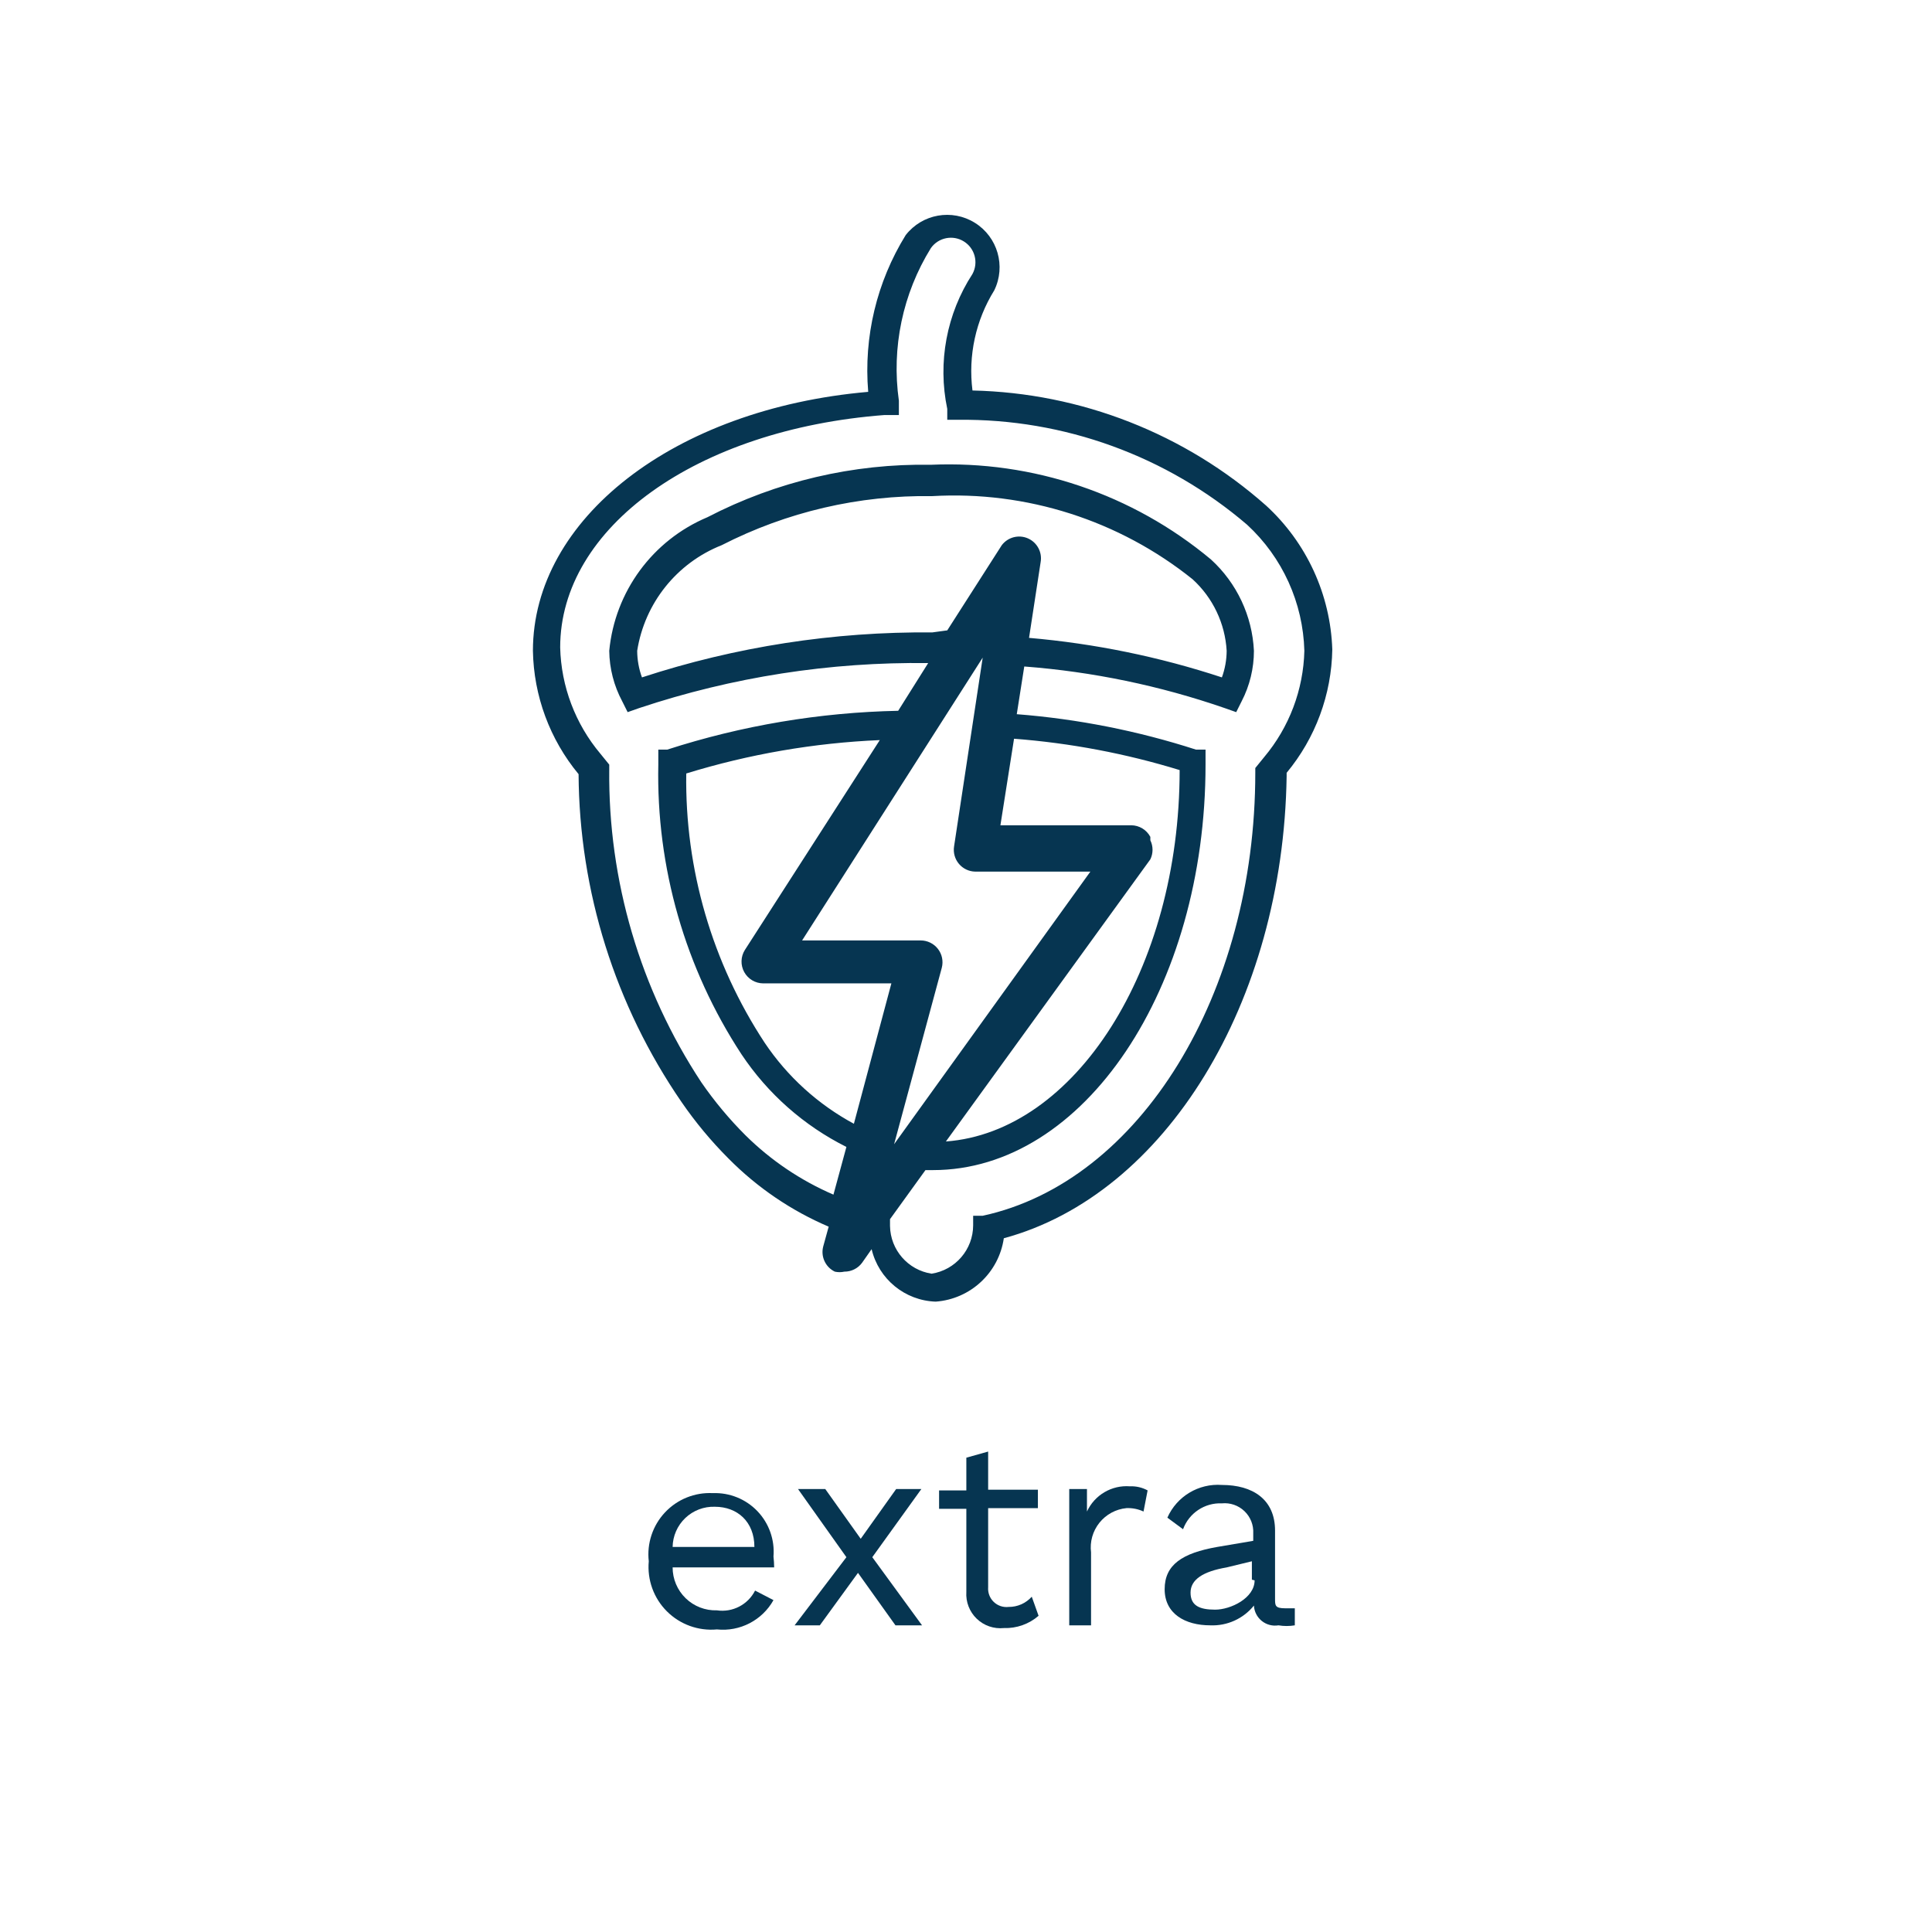
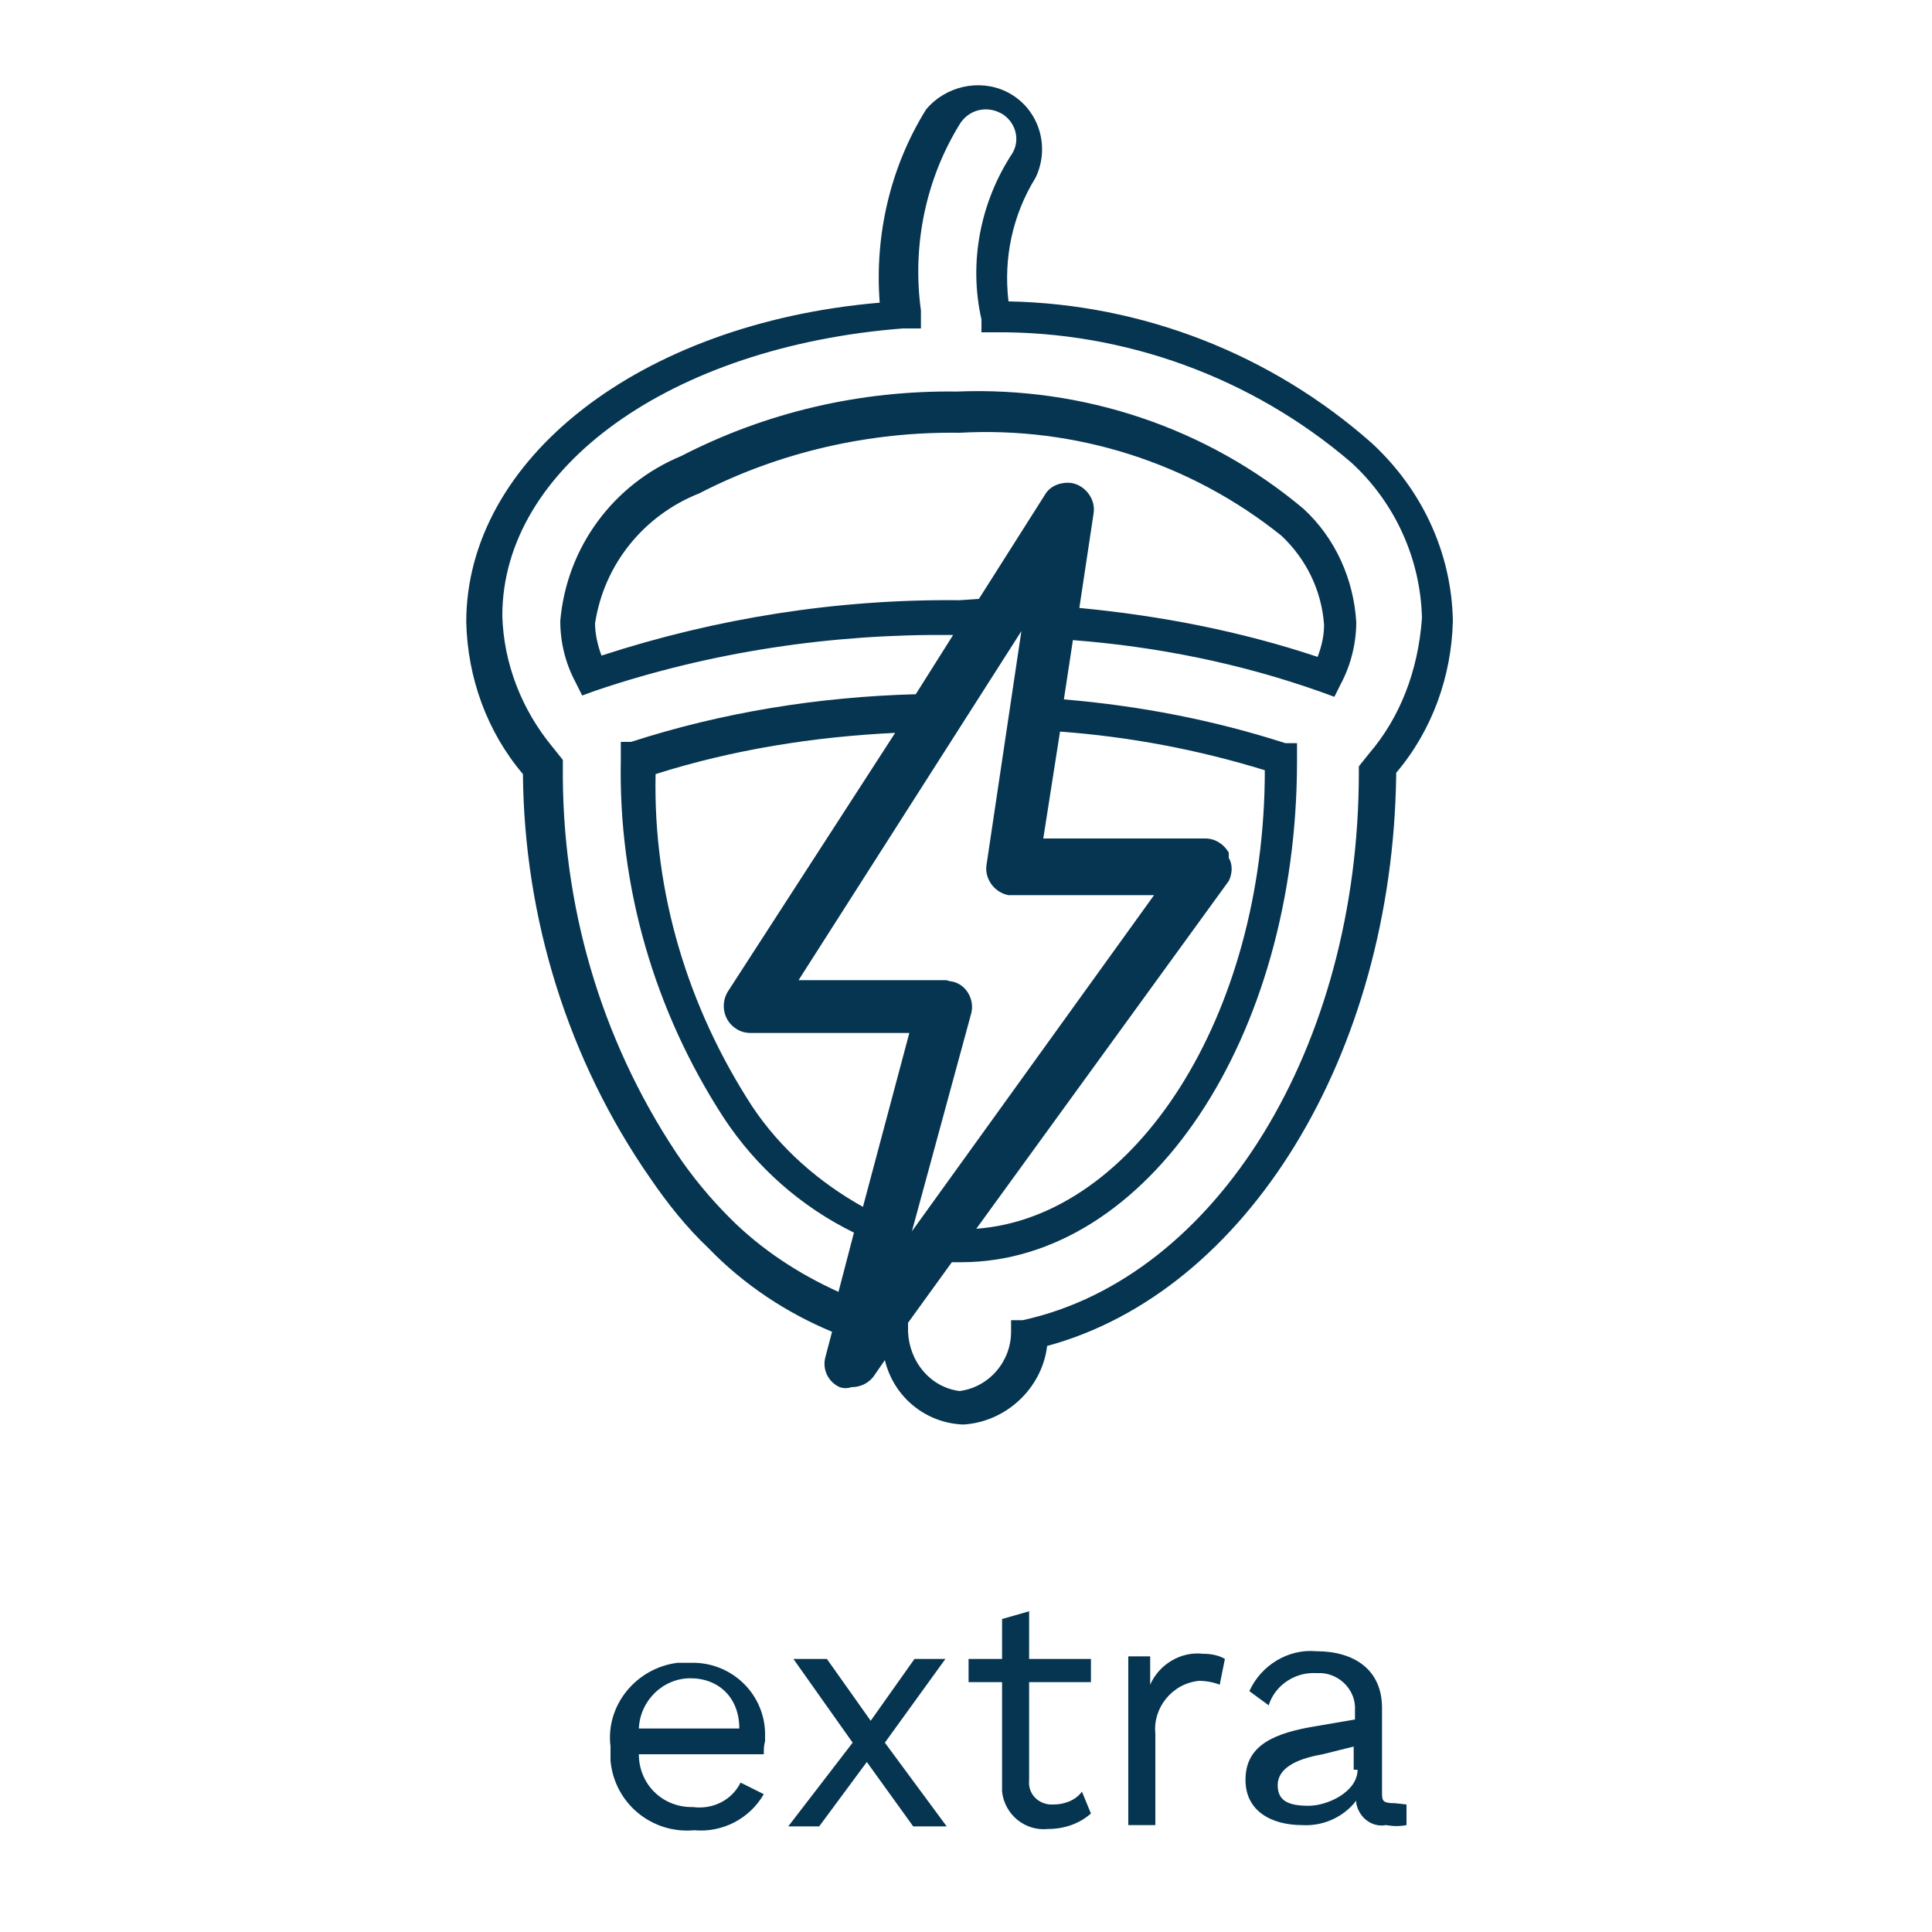
- <svg xmlns="http://www.w3.org/2000/svg" id="Layer_1" data-name="Layer 1" viewBox="0 0 28.35 28.35">
-   <defs>
-     <style>.cls-1{fill:#063551;}</style>
-   </defs>
-   <path class="cls-1" d="M11.36,23H9.87a.63.63,0,0,0,.65.63.54.54,0,0,0,.56-.29l.27.14a.85.85,0,0,1-.83.43.92.92,0,0,1-1-1,.9.9,0,0,1,.94-1,.86.86,0,0,1,.89.93A1.58,1.58,0,0,1,11.36,23ZM9.87,22.7h1.2c0-.37-.25-.59-.58-.59A.6.6,0,0,0,9.87,22.7Z" />
-   <path class="cls-1" d="M13.14,23.85l-.55-.77-.56.77h-.37l.76-1-.71-1h.4l.52.73.52-.73h.37l-.72,1,.73,1Z" />
-   <path class="cls-1" d="M15.24,23.71a.74.74,0,0,1-.51.18.5.5,0,0,1-.55-.53V22.14h-.4v-.27h.4v-.48l.32-.09v.56h.73v.27h-.73v1.16a.27.27,0,0,0,.3.29.45.45,0,0,0,.34-.15Z" />
-   <path class="cls-1" d="M16.84,21.87l-.06.31a.54.54,0,0,0-.25-.05.58.58,0,0,0-.52.65v1.07h-.32v-2h.26l0,.33a.64.64,0,0,1,.63-.37A.5.5,0,0,1,16.84,21.87Z" />
-   <path class="cls-1" d="M19,23.6l0,.25a.73.73,0,0,1-.24,0,.31.31,0,0,1-.36-.29.78.78,0,0,1-.64.29c-.37,0-.67-.17-.67-.53s.26-.53.77-.62l.53-.09v-.11a.42.42,0,0,0-.46-.44.58.58,0,0,0-.57.38l-.23-.17a.81.81,0,0,1,.8-.48c.45,0,.78.21.78.67v1c0,.1,0,.14.15.14Zm-.63-.42v-.27L18,23c-.35.06-.53.18-.53.37s.13.25.36.25S18.41,23.45,18.41,23.19Z" />
-   <path class="cls-1" d="M18.58,7.42a6.72,6.72,0,0,0-4.31-1.69,2.25,2.25,0,0,1,.32-1.47.77.77,0,0,0-1.3-.81,3.77,3.77,0,0,0-.55,2.3C9.88,6,7.82,7.62,7.82,9.55a2.92,2.92,0,0,0,.67,1.81l0,0A8.58,8.58,0,0,0,10,16.17a5.91,5.91,0,0,0,.69.83,4.61,4.61,0,0,0,1.47,1l-.08.29a.32.32,0,0,0,.17.37.32.32,0,0,0,.14,0,.32.32,0,0,0,.26-.13l.14-.2a1,1,0,0,0,.94.77,1.09,1.09,0,0,0,1-.93c2.37-.64,4.1-3.46,4.15-6.78l0-.05a2.91,2.91,0,0,0,.67-1.81A3,3,0,0,0,18.58,7.42Zm-4.9,1.86a13.3,13.3,0,0,0-4.26.66,1.16,1.16,0,0,1-.07-.39A2,2,0,0,1,10.59,8a6.56,6.56,0,0,1,3.09-.72h0A5.59,5.59,0,0,1,17.5,8.5,1.54,1.54,0,0,1,18,9.55a1.16,1.16,0,0,1-.07.39,12.49,12.49,0,0,0-2.83-.58l.17-1.11A.32.32,0,0,0,14.7,8l-.8,1.25Zm3.2,3a.32.32,0,0,0-.28-.17H14.68l.2-1.27a11.19,11.19,0,0,1,2.43.46c0,2.93-1.54,5.31-3.43,5.45l3-4.14A.32.32,0,0,0,16.88,12.33ZM14.42,9.65,14,12.42a.32.32,0,0,0,.31.37H16l-2.88,4,.7-2.59a.32.32,0,0,0-.31-.4H11.77Zm-3.49,4.29a.32.32,0,0,0,.27.49h1.88l-.55,2.06a3.68,3.68,0,0,1-1.31-1.19,7,7,0,0,1-1.15-3.95,11.29,11.29,0,0,1,2.84-.49Zm7.62-2.83-.13.16v.07c0,3.24-1.69,6-4,6.5l-.14,0,0,.14a.72.72,0,0,1-.61.71h0a.72.72,0,0,1-.61-.7v-.1l.52-.72h.11c2.22,0,4-2.67,4-5.95v-.22l-.14,0a11.45,11.45,0,0,0-2.63-.52l.11-.7a11.71,11.71,0,0,1,2.94.61l.17.06.08-.16a1.61,1.61,0,0,0,.18-.74,1.94,1.94,0,0,0-.63-1.34,6,6,0,0,0-4.11-1.39h0a6.87,6.87,0,0,0-3.28.77A2.37,2.37,0,0,0,8.94,9.55a1.61,1.61,0,0,0,.19.74l.08.16.17-.06a12.88,12.88,0,0,1,4.24-.66l-.44.7A11.82,11.82,0,0,0,9.79,11l-.13,0v.22a7.47,7.47,0,0,0,1.22,4.25,4,4,0,0,0,1.54,1.36l-.19.7a4.2,4.2,0,0,1-1.29-.87,5.55,5.55,0,0,1-.65-.78,8.19,8.19,0,0,1-1.35-4.59v-.07l-.13-.16a2.52,2.52,0,0,1-.59-1.56c0-1.76,2-3.2,4.76-3.41l.21,0,0-.21a3.36,3.36,0,0,1,.47-2.24.36.36,0,0,1,.61.38A2.64,2.64,0,0,0,13.9,6l0,.16h.16A6.41,6.41,0,0,1,18.3,7.7a2.61,2.61,0,0,1,.84,1.85A2.52,2.52,0,0,1,18.55,11.11Z" />
+ <svg xmlns="http://www.w3.org/2000/svg" version="1.1" id="Layer_1" x="0px" y="0px" viewBox="0 0 150 150" style="enable-background:new 0 0 150 150;" xml:space="preserve">
+   <style type="text/css">
+ 	.st0{fill:#063551;}
+ </style>
+   <path class="st0" d="M59.3,136.2h-9.7c0,2.3,1.8,4.1,4.1,4.1c0,0,0.1,0,0.1,0c1.5,0.2,3-0.5,3.7-1.9l1.8,0.9c-1.1,1.9-3.2,3-5.4,2.8  c-3.3,0.3-6.2-2.1-6.5-5.4c0-0.4,0-0.7,0-1.1c-0.4-3.2,2-6.1,5.2-6.5c0.3,0,0.6,0,1,0c3.1-0.1,5.7,2.3,5.8,5.4c0,0.2,0,0.5,0,0.7  C59.3,135.5,59.3,135.9,59.3,136.2z M49.6,134.2h7.8c0-2.4-1.6-3.9-3.8-3.9C51.5,130.3,49.7,132,49.6,134.2  C49.6,134.2,49.6,134.2,49.6,134.2z" />
+   <path class="st0" d="M70.9,141.8l-3.6-5l-3.7,5h-2.4l5-6.5l-4.6-6.5h2.6l3.4,4.8l3.4-4.8h2.4l-4.7,6.5l4.8,6.5H70.9z" />
+   <path class="st0" d="M84.7,140.8c-0.9,0.8-2.1,1.2-3.3,1.2c-1.8,0.2-3.4-1.1-3.6-2.9c0-0.2,0-0.4,0-0.5v-8h-2.6v-1.8h2.6v-3.1  l2.1-0.6v3.7h4.8v1.8h-4.8v7.6c-0.1,1,0.6,1.8,1.6,1.9c0.1,0,0.2,0,0.3,0c0.8,0,1.7-0.3,2.2-1L84.7,140.8z" />
+   <path class="st0" d="M95.1,128.8l-0.4,2c-0.5-0.2-1.1-0.3-1.6-0.3c-2.1,0.2-3.6,2.1-3.4,4.1c0,0,0,0.1,0,0.1v7h-2.1v-13.1h1.7v2.2  c0.7-1.6,2.4-2.6,4.1-2.4C94,128.4,94.6,128.5,95.1,128.8z" />
+   <path class="st0" d="M109.2,140.1v1.6c-0.5,0.1-1,0.1-1.6,0c-1.1,0.2-2.1-0.6-2.3-1.7c0-0.1,0-0.2,0-0.2c-1,1.3-2.6,2-4.2,1.9  c-2.4,0-4.4-1.1-4.4-3.5c0-2.4,1.7-3.5,5-4.1l3.5-0.6v-0.7c0.1-1.5-1.1-2.8-2.6-2.9c-0.1,0-0.3,0-0.4,0c-1.6-0.1-3.2,0.9-3.7,2.5  l-1.5-1.1c0.9-2,3-3.3,5.2-3.1c2.9,0,5.1,1.4,5.1,4.4v6.5c0,0.7,0,0.9,1,0.9L109.2,140.1z M105.1,137.4v-1.8l-2.4,0.6  c-2.3,0.4-3.5,1.2-3.5,2.4c0,1.2,0.8,1.6,2.4,1.6c1.5,0,3.8-1.1,3.8-2.8L105.1,137.4z" />
+   <path class="st0" d="M106.5,34.4c-7.8-6.9-17.8-10.8-28.2-11c-0.4-3.3,0.3-6.7,2.1-9.6c1.2-2.5,0.2-5.5-2.3-6.7  c-2.1-1-4.7-0.4-6.2,1.4c-2.8,4.5-4,9.8-3.6,15c-18.7,1.6-32.1,12.2-32.1,24.8c0.1,4.3,1.6,8.5,4.4,11.8l0,0  c0.1,11.2,3.5,22.2,9.9,31.4c1.3,1.9,2.8,3.8,4.5,5.4c2.7,2.8,6,5,9.6,6.5l-0.5,1.9c-0.3,1,0.2,2,1.1,2.4c0.3,0.1,0.6,0.1,0.9,0  c0.7,0,1.3-0.3,1.7-0.8l0.9-1.3c0.7,2.9,3.2,4.9,6.1,5c3.3-0.2,6.1-2.8,6.5-6.1c15.5-4.2,26.8-22.6,27.1-44.3V60  c2.8-3.3,4.3-7.5,4.4-11.8C112.7,42.9,110.4,38,106.5,34.4z M74.5,46.6c-9.5-0.1-18.9,1.4-27.8,4.3c-0.3-0.8-0.5-1.7-0.5-2.5  c0.7-4.6,3.8-8.4,8.1-10.1c6.2-3.2,13.2-4.8,20.2-4.7l0,0c9-0.5,17.9,2.3,25,8c1.9,1.8,3.1,4.2,3.3,6.9c0,0.9-0.2,1.7-0.5,2.5  c-6-2-12.2-3.2-18.5-3.8l1.1-7.3c0.2-1.1-0.6-2.2-1.7-2.4c-0.8-0.1-1.6,0.2-2,0.8l-5.2,8.2L74.5,46.6z M95.4,66.2  c-0.4-0.7-1.1-1.1-1.8-1.1H81l1.3-8.3c5.4,0.4,10.7,1.4,15.9,3c0,19.1-10.1,34.7-22.4,35.6l19.6-27c0.3-0.6,0.3-1.3,0-1.8L95.4,66.2  z M79.3,49l-2.7,18.1c-0.2,1.1,0.6,2.2,1.7,2.4c0.1,0,0.2,0,0.3,0h11L70.8,95.6l4.6-16.9c0.3-1.1-0.4-2.3-1.5-2.5  c-0.2,0-0.3-0.1-0.5-0.1H62L79.3,49z M56.5,77c-0.6,1-0.3,2.3,0.7,2.9c0.3,0.2,0.7,0.3,1.1,0.3h12.3L67,93.7  c-3.4-1.9-6.4-4.5-8.6-7.8c-5-7.7-7.7-16.6-7.5-25.8c6-1.9,12.3-2.9,18.6-3.2L56.5,77z M106.3,58.5l-0.8,1V60  c0,21.2-11,39.2-26.1,42.5h-0.9v0.9c0,2.3-1.7,4.3-4,4.6l0,0c-2.3-0.3-3.9-2.3-4-4.6v-0.7l3.4-4.7h0.7c14.5,0,26.1-17.4,26.1-38.9  v-1.4h-0.9c-5.6-1.8-11.3-2.9-17.2-3.4l0.7-4.6c6.5,0.5,13,1.8,19.2,4l1.1,0.4l0.5-1c0.8-1.5,1.2-3.2,1.2-4.8  c-0.2-3.3-1.6-6.5-4.1-8.8c-7.5-6.3-17.1-9.5-26.9-9.1l0,0c-7.5-0.1-14.8,1.6-21.4,5c-5.3,2.2-8.9,7.1-9.4,12.8  c0,1.7,0.4,3.3,1.2,4.8l0.5,1l1.1-0.4c8.9-3,18.3-4.4,27.7-4.3l-2.9,4.6c-7.5,0.2-15,1.4-22.1,3.7h-0.8v1.4  c-0.2,9.8,2.6,19.5,8,27.8c2.5,3.8,6,6.9,10.1,8.9l-1.2,4.6c-3.1-1.4-6-3.3-8.4-5.7c-1.6-1.6-3-3.3-4.2-5.1  c-5.9-8.9-8.9-19.3-8.8-30v-0.5l-0.8-1c-2.4-2.9-3.8-6.5-3.9-10.2c0-11.5,13.1-20.9,31.1-22.3h1.4v-1.4c-0.7-5.1,0.4-10.3,3.1-14.6  c0.8-1.1,2.2-1.3,3.3-0.6c1,0.7,1.3,2,0.7,3c-2.5,3.8-3.4,8.5-2.4,12.9v1h1c10.1-0.1,20,3.5,27.7,10.1c3.4,3.1,5.4,7.5,5.5,12.1  C110.1,52.1,108.7,55.7,106.3,58.5z" />
</svg>
